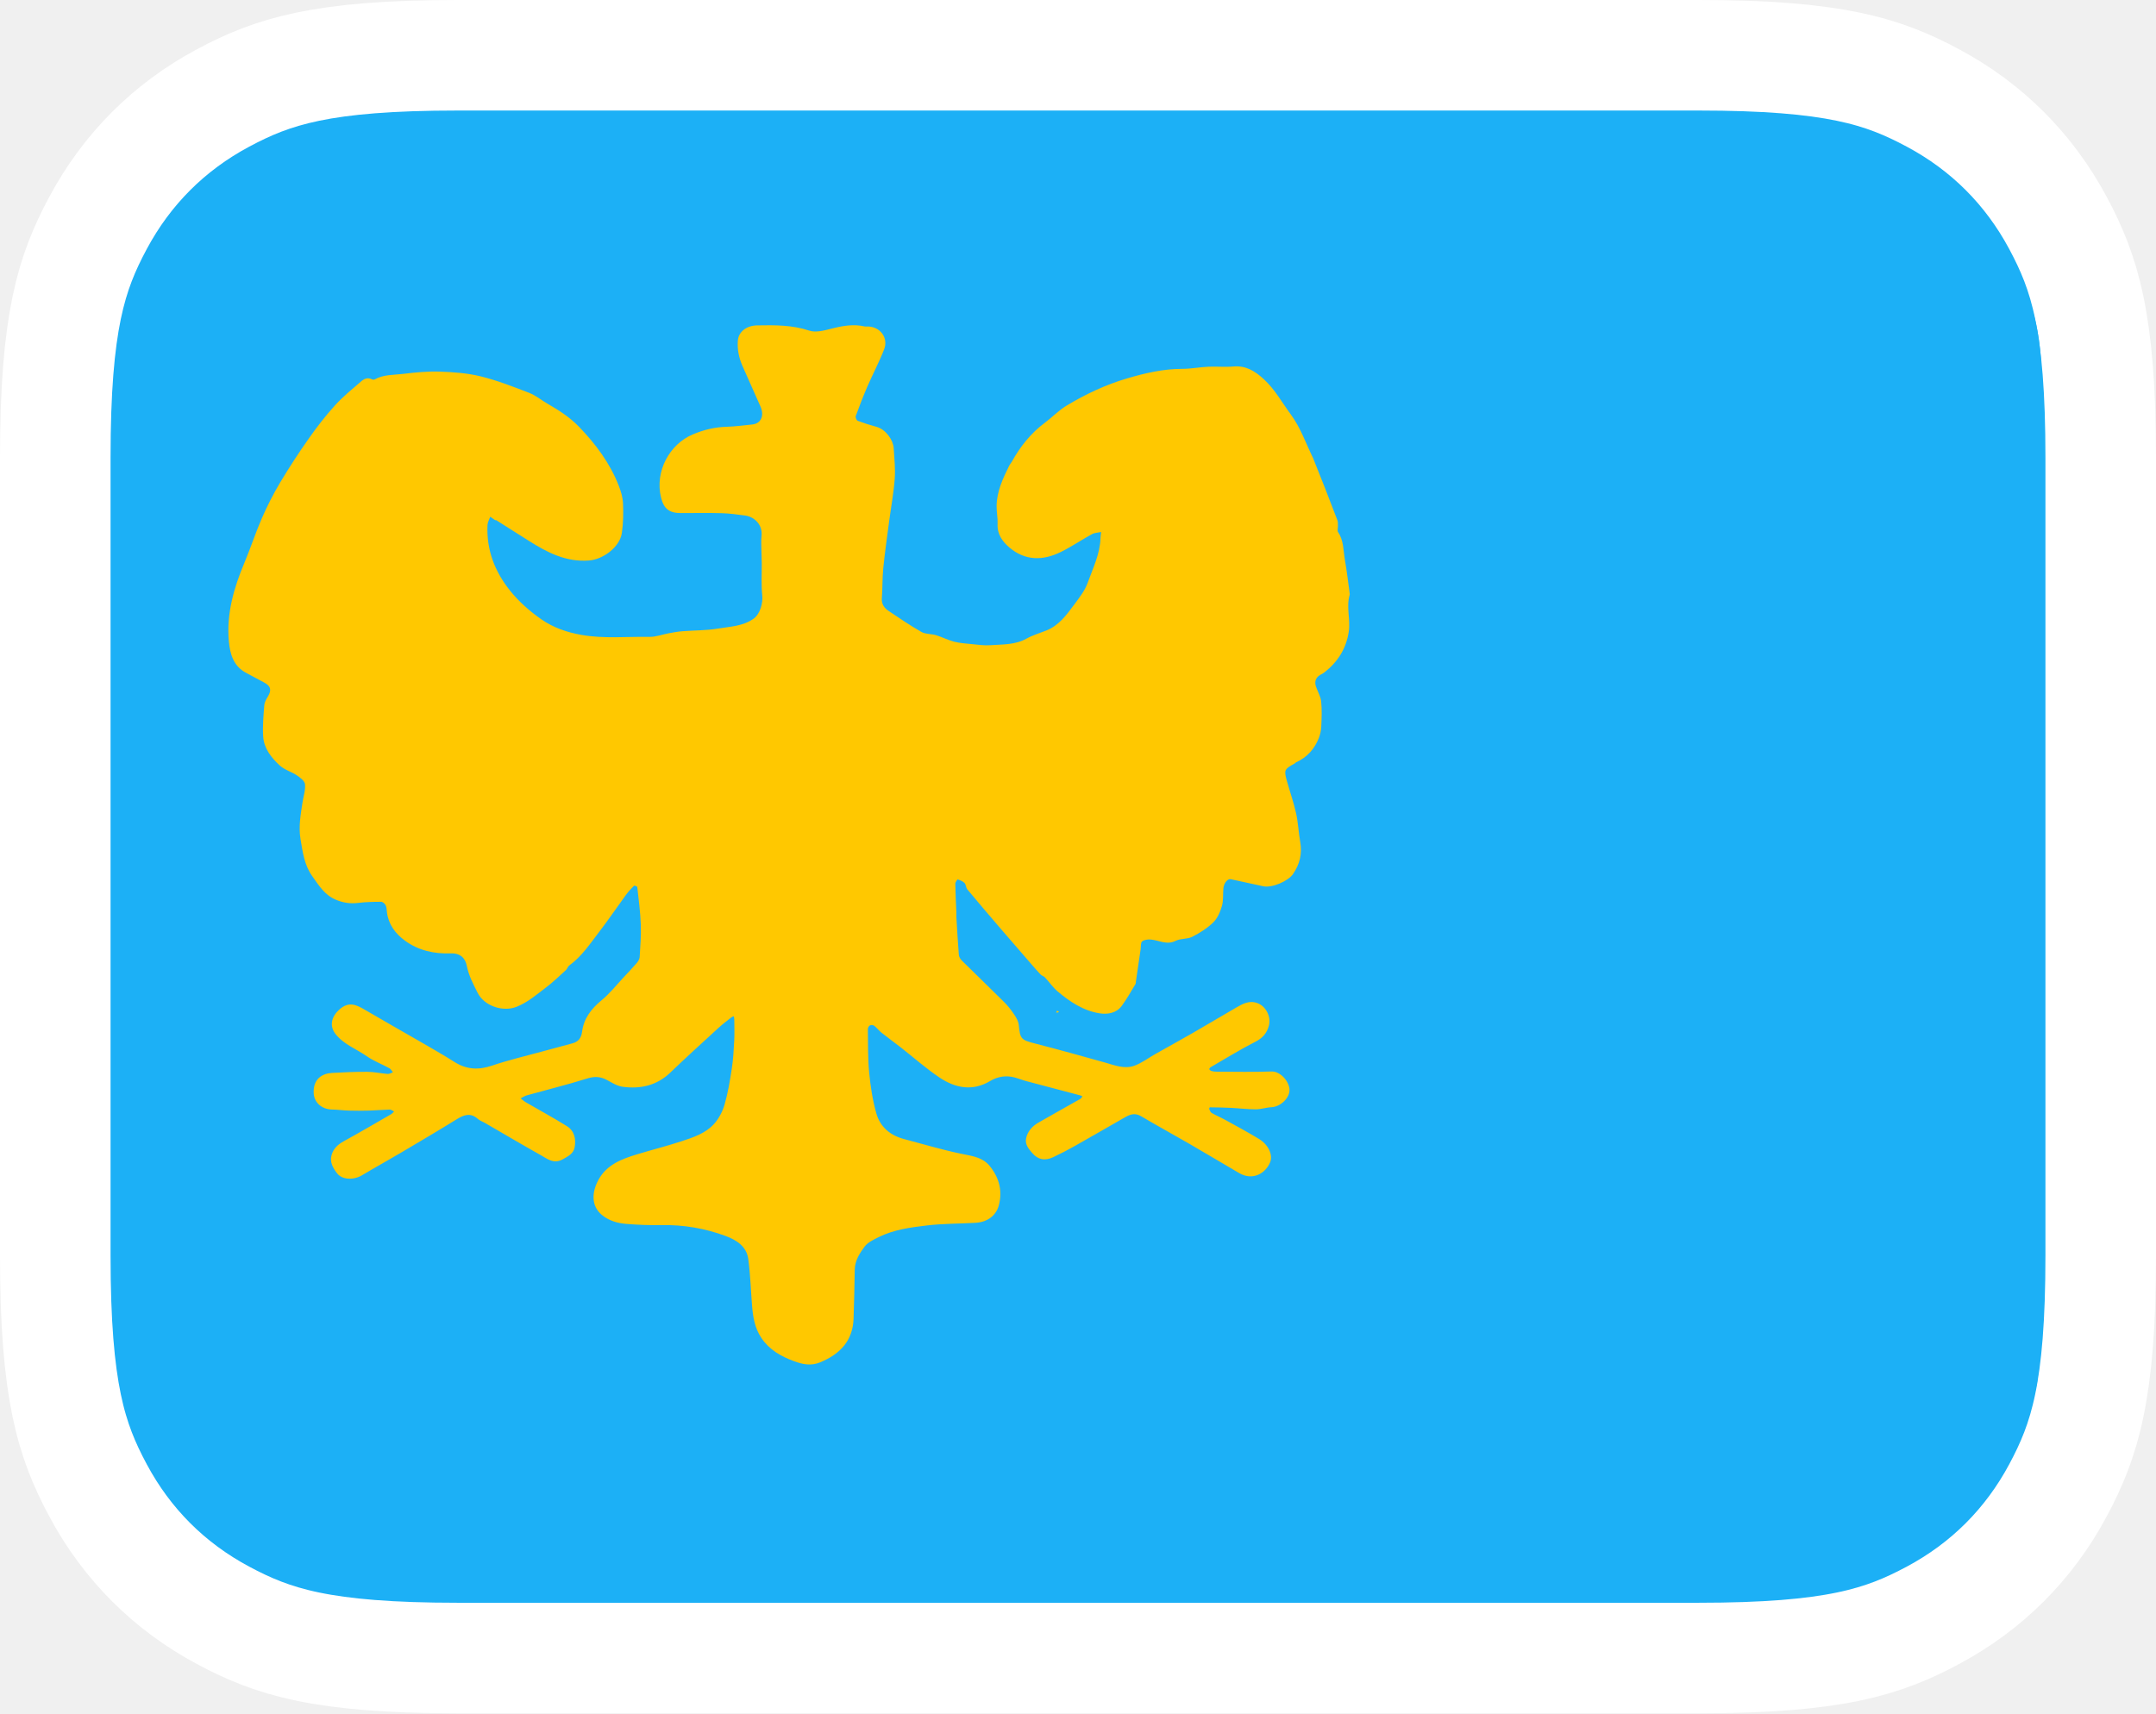
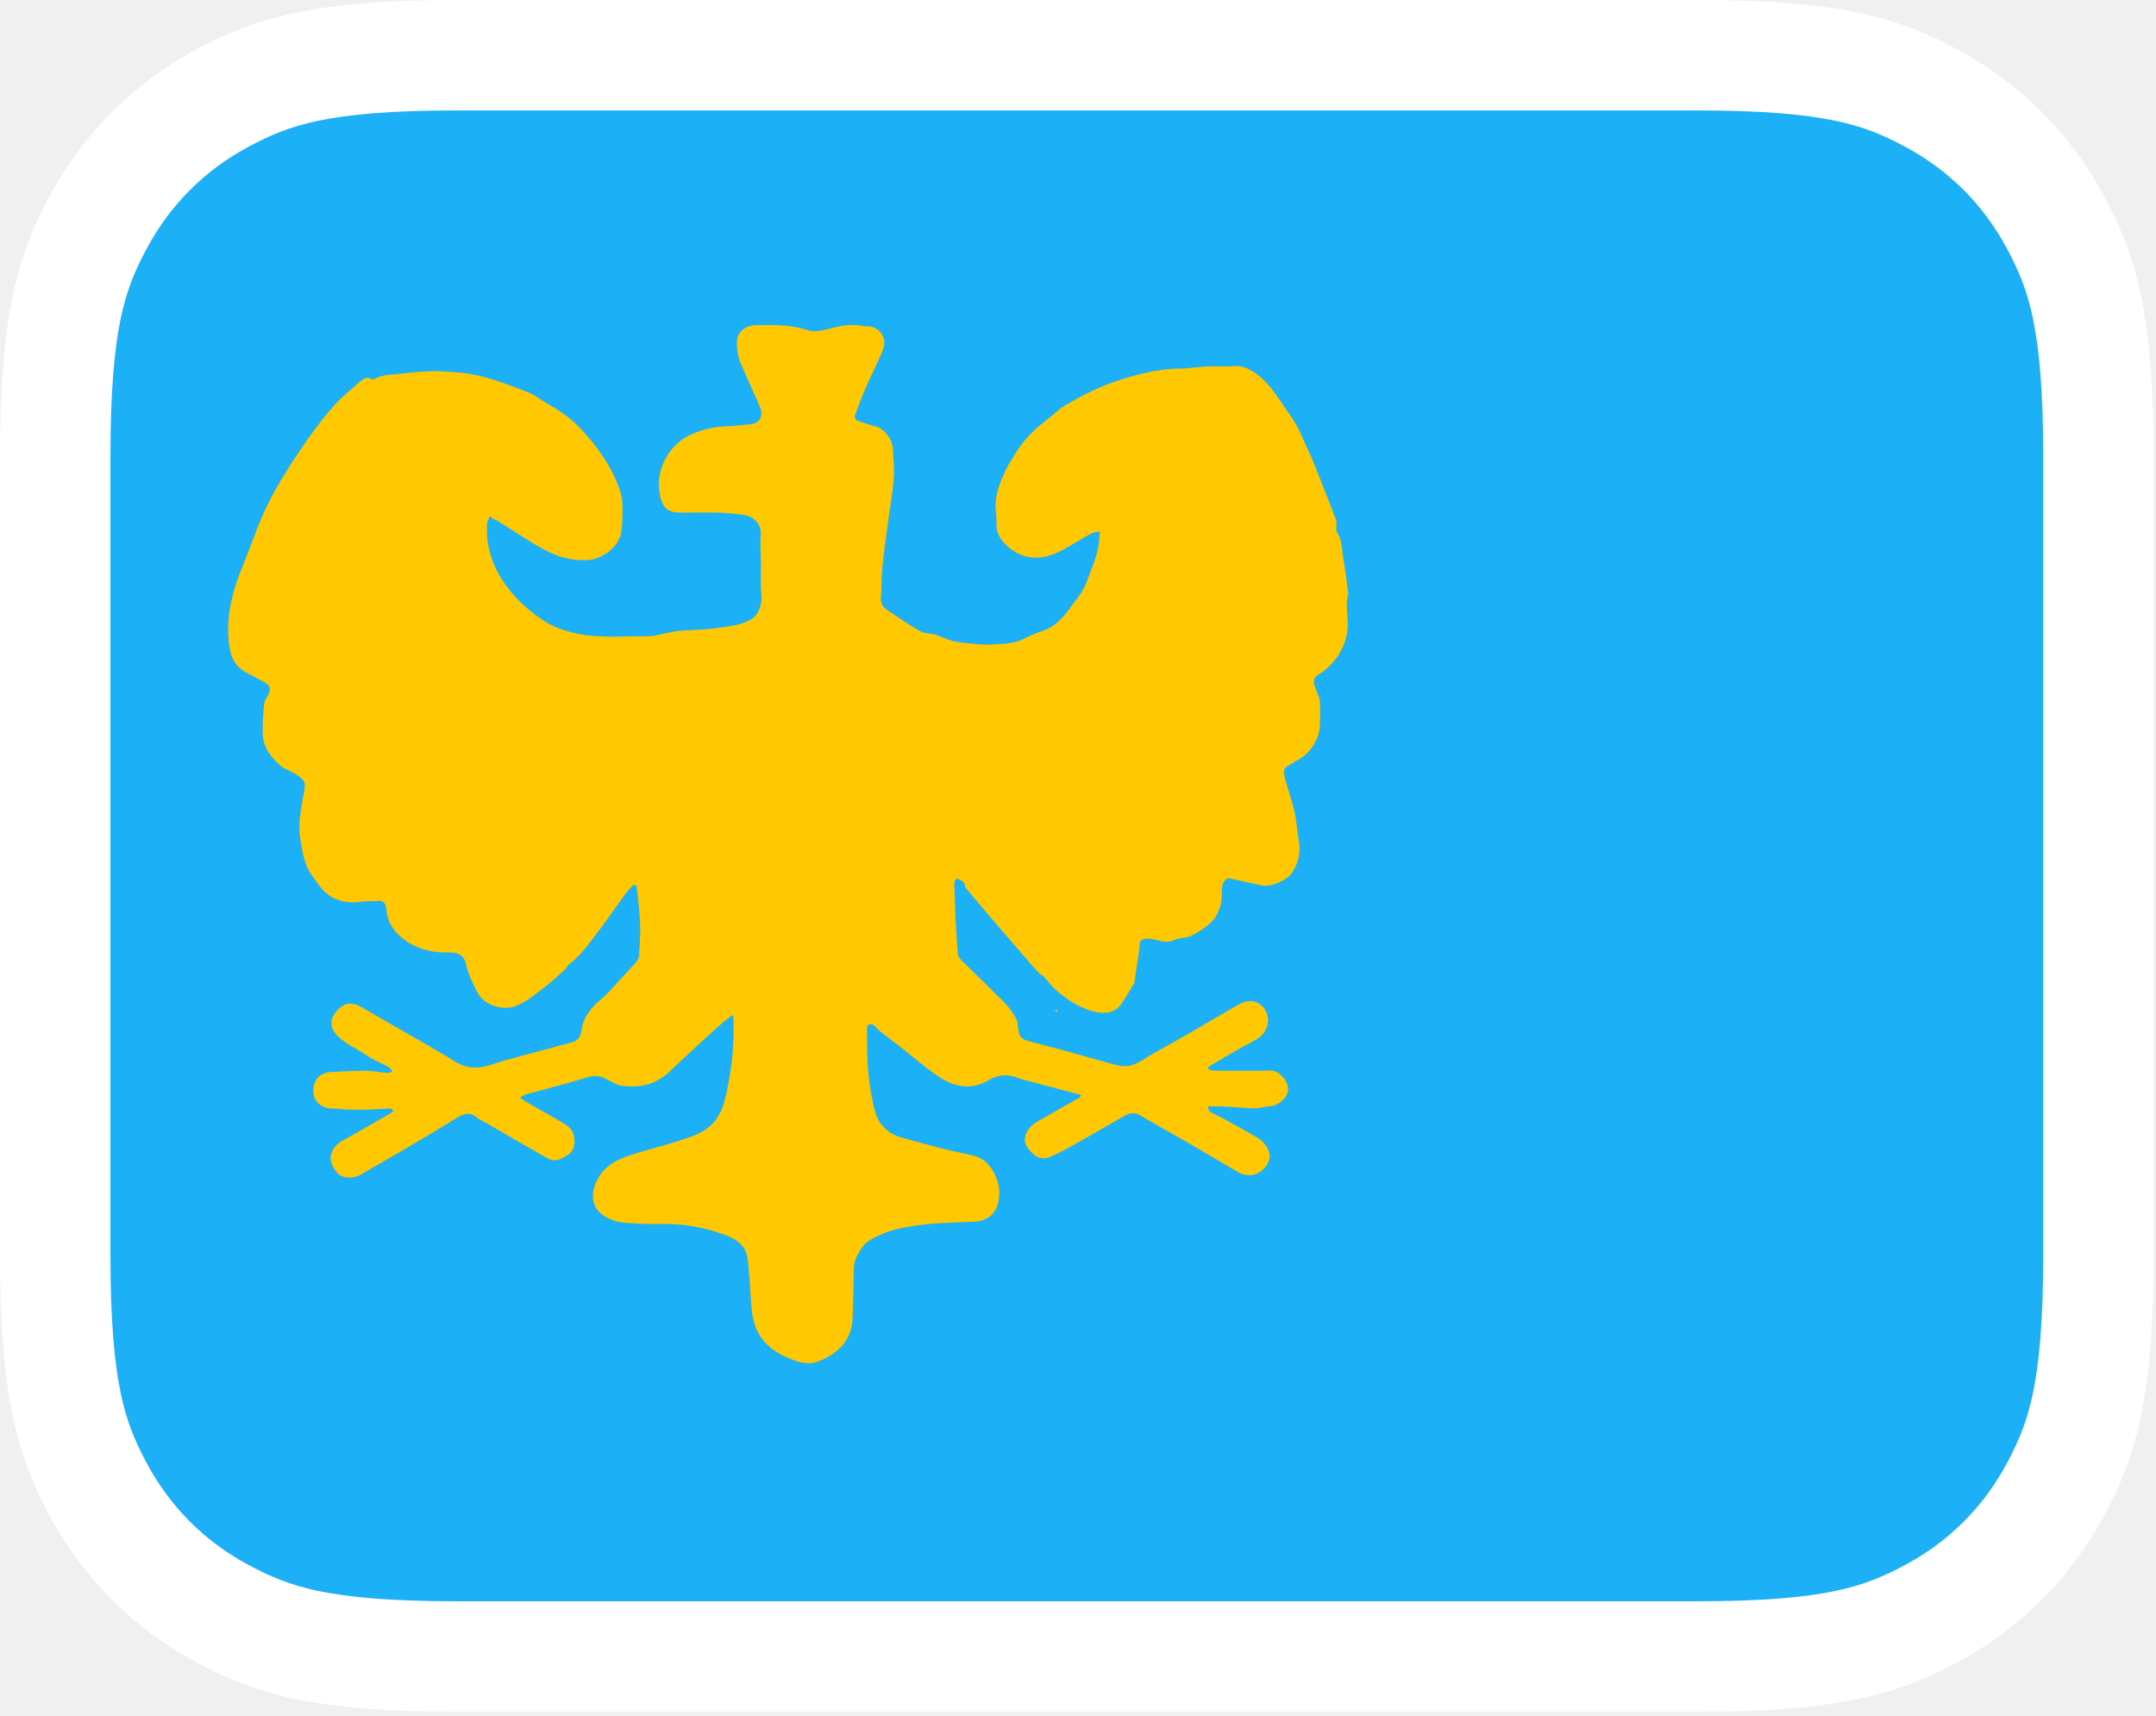
- <svg xmlns="http://www.w3.org/2000/svg" xmlns:ns1="http://vectornator.io" xml:space="preserve" width="557.397" height="443.059" viewBox="0 0 557.397 443.059">
-   <g transform="translate(-955.013 -62.237)scale(3.77953)">M 61.436962,2 H 16.563038 C 11.628201,2 9.866819,2.5845126 8.070258,3.5453238 6.119529,4.5885853 4.5885853,6.119529 3.5453238,8.070258 2.5845126,9.866819 2,11.628201 2,16.563038 v 28.873924 c 0,4.934837 0.5845126,6.696219 1.5453238,8.49278 1.0432615,1.950729 2.5742052,3.481673 4.5249342,4.524934 C 9.866819,59.415487 11.628201,60 16.563038,60 h 44.873924 c 4.934837,0 6.696219,-0.584513 8.49278,-1.545324 1.950729,-1.043261 3.481673,-2.574205 4.524934,-4.524934 C 75.415487,52.133181 76,50.371799 76,45.436962 V 16.563038 C 76,11.628201 75.415487,9.866819 74.454676,8.070258 73.411415,6.119529 71.880471,4.5885853 69.929742,3.5453238 68.133181,2.5845126 66.371799,2 61.436962,2 Z</g>
-   <path d="M439.036 14.292H118.36c-35.264 0-47.852 4.177-60.69 11.043-13.94 7.456-24.88 18.396-32.336 32.336-6.866 12.838-11.043 25.425-11.043 60.69v206.337c0 35.265 4.177 47.852 11.043 60.69 7.456 13.94 18.396 24.88 32.336 32.336 12.838 6.866 25.426 11.043 60.69 11.043h320.675c35.265 0 47.852-4.177 60.69-11.043 13.94-7.455 24.88-18.396 32.336-32.336 6.866-12.838 11.043-25.425 11.043-60.69V118.36c0-35.265-4.177-47.852-11.043-60.69-7.455-13.94-18.396-24.88-32.336-32.336-12.838-6.866-25.425-11.043-60.69-11.043Z" style="display:inline;fill:#1cb0f6;fill-opacity:1;fill-rule:nonzero;stroke:#fff;stroke-width:28.584" />
-   <path fill="#ff3" d="M61.665 680.867h343.507v315.43H61.665z" style="fill:#ffc800;fill-opacity:1;stroke-width:.877" transform="translate(-14.158 -617.052)" />
-   <path ns1:layerName="path" fill="#37abf8" d="M43.659 878.615c0-.153 0-.305.076-.534.127-.416.222-.755.222-1.096.109-29.274.228-58.548.305-87.823.04-15.626-.11-31.252.046-46.876.114-11.367-.74-22.756.582-34.102.338-2.893.53-5.843 1.266-8.642 1.685-6.405 3.764-12.69 7.579-18.23 3.801-5.52 7.05-11.485 12.5-15.684 3.35-2.582 6.629-5.274 10.129-7.636 6.053-4.085 12.7-6.798 19.844-8.495 6.072-1.443 12.188-1.956 18.37-2.054 5.412-.087 10.825-.05 16.237-.012 10.697.078 21.395.284 32.091.285 102.304.023 204.608.017 306.909.006 4.935 0 9.87-.084 14.736.93 3.273.681 6.657 1.085 9.775 2.21 4.501 1.624 8.937 3.553 13.16 5.801 3.165 1.685 5.98 4.044 8.9 6.17 1.89 1.375 3.866 2.699 5.49 4.356 2.092 2.136 3.894 4.56 5.776 6.899 4.789 5.951 8.038 12.716 10.808 19.8 2.822 7.221 3.551 14.76 3.555 22.32.012 55.793-.147 111.585-.233 167.376-.003 3.113.288 6.226.272 9.34-.024 5.15-.225 10.3-.272 15.448-.05 5.769-.012 11.539-.012 17.307 0 8.364-.027 16.73.016 25.093.015 3.318.293 6.634.256 9.952-.028 2.46-.343 4.923-.587 7.38-.265 2.676-.351 5.403-.956 8.008-1.5 6.456-3.912 12.602-7.034 18.455-2.785 5.23-6.327 9.92-10.487 14.12-2.07 2.088-4.226 4.134-6.56 5.919-3.168 2.422-6.353 4.94-9.874 6.748-4.46 2.289-9.23 3.998-13.93 5.79-5.286 2.017-10.906 2.555-16.464 2.578-18.128.077-36.256-.155-54.383-.222-3.573-.012-7.143.269-10.716.266-3.674 0-7.345-.251-11.019-.26-2.859-.01-5.72.278-8.575.263-5.507-.03-11.013-.251-16.52-.263-4.08-.013-8.16.256-12.24.26-3.674.01-7.348-.266-11.019-.26-4.182 0-8.365.266-12.547.26-4.691 0-9.382-.239-14.074-.26-2.909-.015-5.82.281-8.73.266-11.715-.061-23.43-.269-35.144-.275-58.074-.03-116.147-.011-174.22-.04-2.105 0-4.267-.144-6.3-.635-3.673-.889-7.276-2.074-10.896-3.17a48.8 48.8 0 0 1-12.298-5.675c-3.688-2.373-7.403-4.798-10.689-7.675-2.971-2.605-5.367-5.86-8.041-8.81-5.293-5.837-8.209-13.02-11.037-20.164-2.77-6.996-3.529-14.472-3.712-21.968-.065-2.65.245-5.31.256-7.964.01-2.046-.268-4.09-.27-6.135-.021-22.394-.011-44.789-.026-67.184 0-.487-.19-.975-.292-1.463m309.985-143.08c-1.866-3.789-3.198-7.82-5.758-11.294-2.283-3.097-4.12-6.505-7.016-9.156-2.252-2.062-4.6-3.543-7.842-3.255-2.139.19-4.312-.043-6.462.058-2.262.105-4.515.554-6.772.553-4.911 0-9.6 1.096-14.26 2.471-5.558 1.641-10.761 4.088-15.692 7.075-1.993 1.209-3.646 2.967-5.532 4.37-3.65 2.716-6.393 6.174-8.577 10.12-.185.335-.468.618-.637.96-1.654 3.339-3.258 6.709-3.281 10.542-.01 1.535.329 3.078.254 4.606-.128 2.644 1.277 4.545 3.054 6.053 4.1 3.48 8.716 3.436 13.33 1.142 2.757-1.37 5.323-3.119 8.027-4.6.681-.373 1.566-.374 2.356-.545-.054.498-.146.996-.159 1.494-.103 4.154-1.96 7.832-3.31 11.616-.718 2.018-2.135 3.83-3.44 5.585-2.003 2.693-3.975 5.477-7.293 6.784-1.706.673-3.496 1.2-5.085 2.086-2.96 1.648-6.197 1.475-9.366 1.704-1.571.113-3.174-.127-4.756-.28-1.55-.15-3.126-.255-4.624-.638-1.587-.406-3.071-1.194-4.644-1.67-1.233-.374-2.701-.231-3.77-.838-2.905-1.65-5.673-3.546-8.454-5.408-1.145-.767-1.914-1.766-1.79-3.341.202-2.546.107-5.118.361-7.656.402-4.025.975-8.033 1.503-12.044.488-3.711 1.184-7.404 1.465-11.13.198-2.633-.1-5.31-.263-7.961-.126-2.057-2.006-4.844-4.458-5.508a51 51 0 0 1-4.852-1.56c-.295-.112-.622-.899-.505-1.218.936-2.561 1.914-5.11 2.998-7.612 1.405-3.237 3.069-6.367 4.344-9.653 1.161-2.99-1.059-5.885-4.259-5.904-.254 0-.52.05-.761-.008-2.901-.67-5.688-.17-8.525.552-1.877.476-4.093 1.095-5.785.531-4.446-1.481-8.936-1.441-13.466-1.36-2.861.05-4.852 1.695-5.026 3.952-.175 2.276.282 4.453 1.19 6.53 1.527 3.49 3.084 6.968 4.64 10.446 1.08 2.416.183 4.461-2.106 4.699-2.203.23-4.408.524-6.618.59-3.084.09-5.925.78-8.804 1.997-5.877 2.483-9.842 9.476-8.159 16.3.72 2.921 2.122 4.024 5.132 4.024 3.513 0 7.027-.07 10.536.027 2.007.055 4.012.331 6.007.596 2.572.342 4.589 2.491 4.312 5.168-.152 1.46-.037 2.95-.024 4.426.007.894.067 1.788.075 2.682.026 2.82-.165 5.662.131 8.454.185 1.74-.466 4.712-2.254 5.968-2.801 1.97-6.063 2.018-9.175 2.543-3.02.509-6.134.448-9.202.69-1.157.09-2.308.298-3.452.506-1.697.31-3.391.979-5.078.951-5.871-.098-11.758.526-17.62-.515-3.716-.66-7.212-1.86-10.258-3.975-3.028-2.103-5.836-4.557-8.167-7.47-3.967-4.955-6.125-10.552-5.827-16.964.033-.723.46-1.427.704-2.14.421.295.837.596 1.265.88.072.047.222-.028.295.017q4.177 2.639 8.348 5.286c4.77 3.024 9.636 5.582 15.61 5.136 3.65-.273 7.978-3.459 8.513-7.116.368-2.515.407-5.107.3-7.652-.065-1.537-.528-3.116-1.095-4.565-2.287-5.858-5.964-10.787-10.314-15.285-2.376-2.459-5.18-4.242-8.096-5.923-1.606-.927-3.08-2.168-4.784-2.827-4.083-1.58-8.196-3.187-12.433-4.236-3.438-.85-7.064-1.124-10.621-1.246-3.162-.109-6.361.203-9.512.59-2.463.301-5.05.134-7.34 1.424-.18.1-.515.084-.704-.018-1.083-.583-2.035-.134-2.794.522-2.298 1.988-4.684 3.916-6.72 6.155-2.428 2.67-4.657 5.545-6.736 8.498a183 183 0 0 0-7.504 11.522 82 82 0 0 0-4.705 9.191c-1.657 3.789-2.927 7.746-4.53 11.56-2.736 6.506-4.662 13.176-4.016 20.303.297 3.266 1.172 6.43 4.474 8.16 1.55.812 3.079 1.66 4.624 2.479 1.76.932 2.009 1.975.97 3.68-.41.675-.855 1.447-.91 2.202-.202 2.699-.467 5.425-.287 8.112.207 3.099 2.136 5.502 4.319 7.504 1.217 1.118 3.005 1.588 4.411 2.534.858.577 2.012 1.456 2.09 2.29.147 1.533-.418 3.131-.652 4.708-.469 3.145-1.06 6.243-.51 9.495.57 3.374.964 6.676 3.054 9.604 1.714 2.404 3.204 4.874 6.115 6.075 1.86.767 3.69 1.053 5.69.806 1.976-.244 3.984-.287 5.978-.292.403 0 .97.488 1.169.895.265.539.263 1.215.342 1.838.401 3.144 2.161 5.477 4.6 7.281 3.51 2.596 7.614 3.477 11.876 3.33 2.581-.09 3.782 1.285 4.168 3.24.505 2.548 1.674 4.718 2.794 6.954 1.707 3.406 6.506 5.01 10.025 3.636 2.945-1.151 5.238-3.196 7.68-5.034 1.814-1.366 3.452-2.97 5.138-4.5.35-.319.476-.905.848-1.173 3.17-2.294 5.306-5.517 7.634-8.547 2.441-3.177 4.685-6.505 7.051-9.742.608-.832 1.321-1.59 2.05-2.318.098-.096.833.169.85.313.353 3.228.789 6.457.91 9.696.104 2.8-.126 5.617-.293 8.421-.031.522-.374 1.096-.73 1.513-1.027 1.206-2.126 2.353-3.211 3.51-1.959 2.084-3.749 4.378-5.94 6.181-2.67 2.2-4.583 4.717-5.017 8.153-.205 1.626-.988 2.54-2.46 2.951-2.65.74-5.316 1.42-7.969 2.149-4.294 1.179-8.646 2.194-12.856 3.624-3.468 1.177-6.562 1.03-9.665-.932-2.93-1.852-5.947-3.567-8.946-5.306-4.678-2.709-9.394-5.352-14.051-8.094-2.317-1.364-4.32-2.454-6.894-.088-1.951 1.794-2.53 4.178-.869 6.27 2.146 2.7 5.346 3.821 8.03 5.698 1.802 1.26 3.924 2.057 5.87 3.122.38.208.61.694.908 1.05-.446.153-.905.46-1.336.427-1.754-.137-3.497-.536-5.247-.549-3.062-.022-6.129.111-9.187.29-2.493.145-4.878 1.543-4.707 5.213.114 2.423 2.058 4.2 4.76 4.249 1.435.026 2.866.237 4.302.28a90 90 0 0 0 5.243 0c1.791-.05 3.58-.224 5.371-.267.366-.009.74.329 1.11.506-.263.239-.495.534-.795.707-4.066 2.345-8.115 4.723-12.228 6.98-1.526.838-2.674 1.924-3.14 3.568-.519 1.833.386 3.397 1.444 4.745 1.333 1.7 4.282 1.767 6.433.48 3.337-1.997 6.746-3.873 10.094-5.852 4.83-2.853 9.66-5.706 14.43-8.654 1.856-1.147 3.54-1.724 5.395-.082.52.46 1.233.696 1.847 1.052 4.844 2.805 9.66 5.66 14.545 8.395 1.672.935 3.239 2.31 5.55 1.031 1.426-.789 2.807-1.49 3.103-3.093.392-2.13-.03-4.27-2.005-5.501-3.46-2.155-7.052-4.098-10.577-6.15-.493-.286-.923-.68-1.383-1.025.528-.266 1.03-.628 1.588-.784 5.206-1.45 10.46-2.74 15.612-4.358 1.87-.587 3.387-.529 5.048.353 1.326.705 2.694 1.594 4.126 1.786 4.607.62 8.825-.302 12.343-3.683 4.084-3.927 8.284-7.733 12.46-11.562 1.049-.96 2.194-1.815 3.308-2.702.174-.14.414-.196.625-.291.044.254.126.507.127.761.011 1.85.083 3.704-.013 5.548-.126 2.415-.259 4.841-.624 7.226-.48 3.127-.995 6.274-1.873 9.303-.526 1.812-1.495 3.667-2.759 5.052-2.194 2.407-5.334 3.44-8.353 4.431-3.819 1.254-7.727 2.232-11.574 3.404-3.937 1.2-7.759 2.644-9.902 6.549-1.813 3.304-1.881 6.85.892 9.127 1.774 1.456 3.97 2.11 6.207 2.294 3.05.251 6.125.372 9.184.314a44.9 44.9 0 0 1 16.563 2.811c2.81 1.038 5.423 2.676 5.867 5.946.539 3.964.66 7.986.974 11.983.233 2.983.695 5.887 2.429 8.462 2.051 3.045 5.021 4.722 8.354 5.965 2.276.849 4.47 1.31 6.864.311 5.171-2.156 8.407-5.6 8.606-11.278.147-4.233.23-8.467.307-12.701.043-2.323 1.263-4.208 2.53-5.916.83-1.119 2.337-1.82 3.656-2.475 3.915-1.947 8.224-2.515 12.473-3.018 4.158-.49 8.378-.439 12.566-.683 3.042-.178 5.261-1.807 5.992-4.419 1.061-3.787.113-7.312-2.374-10.327-1.782-2.162-4.358-2.508-6.99-3.042-5.11-1.035-10.12-2.556-15.169-3.887-3.544-.934-6.125-3.152-7.102-6.608-.965-3.413-1.511-6.985-1.852-10.524-.36-3.75-.276-7.546-.338-11.321-.004-.318.276-.796.552-.923.3-.138.853-.088 1.111.115.669.524 1.188 1.236 1.853 1.765 1.636 1.301 3.334 2.523 4.982 3.81 3.35 2.614 6.538 5.467 10.061 7.82 4.043 2.7 8.494 3.586 13 .9 2.094-1.249 4.242-1.543 6.547-.904.954.264 1.876.647 2.831.901 4.63 1.238 9.269 2.45 13.902 3.677.215.056.416.162.623.245-.163.222-.277.53-.495.654-3.621 2.063-7.273 4.075-10.881 6.161-1.554.9-2.763 2.196-3.164 3.993-.357 1.601.576 2.732 1.59 3.894 1.485 1.706 3.233 2.062 5.431 1.036a82 82 0 0 0 5.532-2.866c4.378-2.466 8.726-4.987 13.088-7.483 1.31-.748 2.556-1.129 4.059-.237 4.117 2.44 8.323 4.728 12.466 7.126 4.315 2.498 8.587 5.07 12.895 7.58 3.536 2.06 6.824.086 8.014-2.787.793-1.912-.504-4.585-2.826-6-2.831-1.722-5.754-3.297-8.656-4.9-1.196-.661-2.462-1.193-3.65-1.867-.302-.171-.451-.647-.613-1.01-.047-.105.11-.438.17-.437 1.78.024 3.56.045 5.338.134 2.182.109 4.36.383 6.54.385 1.34.001 2.676-.488 4.023-.546 2.32-.1 4.746-2.36 4.68-4.527-.066-2.179-2.39-4.796-4.649-4.713-4.728.17-9.465.055-14.2.045a5 5 0 0 1-1.306-.166c-.23-.062-.505-.273-.578-.48-.043-.124.227-.44.423-.553 3.817-2.21 7.574-4.535 11.497-6.538 1.872-.956 2.95-2.178 3.484-4.152.62-2.29-.734-5.01-2.956-5.835-2.131-.79-3.832.193-5.534 1.173-3.701 2.135-7.362 4.34-11.065 6.471-3.242 1.867-6.524 3.666-9.78 5.508-1.776 1.004-3.444 2.273-5.325 2.993-2.627 1.007-5.204-.076-7.767-.797-6.023-1.694-12.056-3.365-18.115-4.925-3.51-.903-3.79-1.182-4.116-4.768-.084-.933-.64-1.886-1.178-2.698-.758-1.137-1.614-2.24-2.58-3.204-3.623-3.612-7.317-7.149-10.953-10.747-.382-.378-.743-.955-.784-1.466-.265-3.27-.441-6.547-.64-9.823-.024-.406.012-.815-.004-1.222-.098-2.452-.232-4.903-.271-7.356-.006-.393.531-1.159.605-1.134.63.218 1.327.464 1.77.928.393.408.358 1.21.729 1.656a941 941 0 0 0 8.71 10.269c2.607 3.04 5.237 6.06 7.862 9.086.782.901 1.558 1.812 2.387 2.67.298.309.812.413 1.102.726 1.113 1.193 2.048 2.585 3.28 3.628 3.194 2.7 6.693 5.03 10.902 5.677 2.012.31 4.273-.043 5.653-1.894 1.33-1.782 2.403-3.76 3.567-5.665.117-.19.091-.47.126-.709q.61-4.175 1.223-8.35c.1-.687-.024-1.663.375-1.987.538-.435 1.5-.547 2.252-.482 2.13.186 4.115 1.496 6.425.332 1.28-.645 3.014-.392 4.291-1.042 1.946-.991 3.87-2.21 5.424-3.72 1.094-1.064 1.798-2.705 2.237-4.216.42-1.443.247-3.054.382-4.587.12-1.358 1.085-2.544 1.906-2.37 2.804.593 5.603 1.214 8.404 1.826 2.23.487 6.402-1.275 7.71-3.18 1.738-2.535 2.389-5.256 1.845-8.313-.437-2.44-.528-4.948-1.06-7.361-.612-2.766-1.56-5.456-2.329-8.19-.857-3.048-.772-3.211 2-4.73.128-.07.21-.23.338-.288 2.856-1.286 4.771-3.472 5.892-6.339a9.4 9.4 0 0 0 .607-2.945c.089-2.152.192-4.327-.033-6.458-.141-1.316-.913-2.557-1.344-3.852-.329-.999-.204-1.967.639-2.68.46-.39 1.071-.6 1.548-.974 3.429-2.7 5.619-6.08 6.292-10.507.488-3.218-.715-6.435.253-9.607a.34.34 0 0 0 .003-.152c-.407-2.936-.73-5.887-1.249-8.804-.43-2.43-.275-5.013-1.772-7.21-.244-.359-.018-1.03-.036-1.556-.018-.494.05-1.033-.122-1.477a858 858 0 0 0-6.29-16.085m-65.661 143.235-.535-.382-.225.534c.202 0 .405 0 .76-.152" style="fill:#1cb0f6;fill-opacity:1;stroke-width:.814" transform="translate(-14.158 -617.052)" />
+ <svg xmlns="http://www.w3.org/2000/svg" width="100%" height="100%" viewBox="0 0 558 444" version="1.1" xml:space="preserve" style="fill-rule:evenodd;clip-rule:evenodd;">
+   <path d="M439.036,14.292l-320.676,0c-35.264,0 -47.852,4.177 -60.69,11.043c-13.94,7.456 -24.88,18.396 -32.336,32.336c-6.866,12.838 -11.043,25.425 -11.043,60.69l0,206.337c0,35.265 4.177,47.852 11.043,60.69c7.456,13.94 18.396,24.88 32.336,32.336c12.838,6.866 25.426,11.043 60.69,11.043l320.675,0c35.265,0 47.852,-4.177 60.69,-11.043c13.94,-7.455 24.88,-18.396 32.336,-32.336c6.866,-12.838 11.043,-25.425 11.043,-60.69l0,-206.338c0,-35.265 -4.177,-47.852 -11.043,-60.69c-7.455,-13.94 -18.396,-24.88 -32.336,-32.336c-12.838,-6.866 -25.425,-11.043 -60.69,-11.043l0.001,0.001Z" style="fill:#1cb0f6;fill-rule:nonzero;stroke:#fff;stroke-width:28.58px;" />
+   <path d="M273.824,261.716c-0.355,0.152 -0.558,0.152 -0.76,0.152l0.225,-0.534l0.535,0.382Zm65.661,-143.235c2.151,5.34 4.247,10.702 6.29,16.085c0.172,0.444 0.104,0.983 0.122,1.477c0.018,0.526 -0.208,1.197 0.036,1.556c1.497,2.197 1.342,4.78 1.772,7.21c0.519,2.917 0.842,5.868 1.249,8.804c0.01,0.05 0.009,0.102 -0.003,0.152c-0.968,3.172 0.235,6.389 -0.253,9.607c-0.673,4.427 -2.863,7.807 -6.292,10.507c-0.477,0.374 -1.088,0.584 -1.548,0.974c-0.843,0.713 -0.968,1.681 -0.639,2.68c0.431,1.295 1.203,2.536 1.344,3.852c0.225,2.131 0.122,4.306 0.033,6.458c-0.043,1.008 -0.248,2.002 -0.607,2.945c-1.121,2.867 -3.036,5.053 -5.892,6.339c-0.128,0.058 -0.21,0.218 -0.338,0.288c-2.772,1.519 -2.857,1.682 -2,4.73c0.769,2.734 1.717,5.424 2.329,8.19c0.532,2.413 0.623,4.921 1.06,7.361c0.544,3.057 -0.107,5.778 -1.845,8.313c-1.308,1.905 -5.48,3.667 -7.71,3.18c-2.801,-0.612 -5.6,-1.233 -8.404,-1.826c-0.821,-0.174 -1.786,1.012 -1.906,2.37c-0.135,1.533 0.038,3.144 -0.382,4.587c-0.439,1.511 -1.143,3.152 -2.237,4.216c-1.554,1.51 -3.478,2.729 -5.424,3.72c-1.277,0.65 -3.011,0.397 -4.291,1.042c-2.31,1.164 -4.295,-0.146 -6.425,-0.332c-0.752,-0.065 -1.714,0.047 -2.252,0.482c-0.399,0.324 -0.275,1.3 -0.375,1.987l-1.223,8.35c-0.035,0.239 -0.009,0.519 -0.126,0.709c-1.164,1.905 -2.237,3.883 -3.567,5.665c-1.38,1.851 -3.641,2.204 -5.653,1.894c-4.209,-0.647 -7.708,-2.977 -10.902,-5.677c-1.232,-1.043 -2.167,-2.435 -3.28,-3.628c-0.29,-0.313 -0.804,-0.417 -1.102,-0.726c-0.829,-0.858 -1.605,-1.769 -2.387,-2.67c-2.625,-3.026 -5.255,-6.046 -7.862,-9.086c-2.928,-3.402 -5.831,-6.825 -8.71,-10.269c-0.371,-0.446 -0.336,-1.248 -0.729,-1.656c-0.443,-0.464 -1.14,-0.71 -1.77,-0.928c-0.074,-0.025 -0.611,0.741 -0.605,1.134c0.039,2.453 0.173,4.904 0.271,7.356c0.016,0.407 -0.02,0.816 0.004,1.222c0.199,3.276 0.375,6.553 0.64,9.823c0.041,0.511 0.402,1.088 0.784,1.466c3.636,3.598 7.33,7.135 10.953,10.747c0.966,0.964 1.822,2.067 2.58,3.204c0.538,0.812 1.094,1.765 1.178,2.698c0.326,3.586 0.606,3.865 4.116,4.768c6.059,1.56 12.092,3.231 18.115,4.925c2.563,0.721 5.14,1.804 7.767,0.797c1.881,-0.72 3.549,-1.989 5.325,-2.993c3.256,-1.842 6.538,-3.641 9.78,-5.508c3.703,-2.131 7.364,-4.336 11.065,-6.471c1.702,-0.98 3.403,-1.963 5.534,-1.173c2.222,0.825 3.576,3.545 2.956,5.835c-0.534,1.974 -1.612,3.196 -3.484,4.152c-3.923,2.003 -7.68,4.328 -11.497,6.538c-0.196,0.113 -0.466,0.429 -0.423,0.553c0.073,0.207 0.348,0.418 0.578,0.48c0.426,0.113 0.865,0.168 1.306,0.166c4.735,0.01 9.472,0.125 14.2,-0.045c2.259,-0.083 4.583,2.534 4.649,4.713c0.066,2.167 -2.36,4.427 -4.68,4.527c-1.347,0.058 -2.683,0.547 -4.023,0.546c-2.18,-0.002 -4.358,-0.276 -6.54,-0.385c-1.778,-0.089 -3.558,-0.11 -5.338,-0.134c-0.06,-0.001 -0.217,0.332 -0.17,0.437c0.162,0.363 0.311,0.839 0.613,1.01c1.188,0.674 2.454,1.206 3.65,1.867c2.902,1.603 5.825,3.178 8.656,4.9c2.322,1.415 3.619,4.088 2.826,6c-1.19,2.873 -4.478,4.847 -8.014,2.787c-4.308,-2.51 -8.58,-5.082 -12.895,-7.58c-4.143,-2.398 -8.349,-4.686 -12.466,-7.126c-1.503,-0.892 -2.749,-0.511 -4.059,0.237c-4.362,2.496 -8.71,5.017 -13.088,7.483c-1.807,1.025 -3.652,1.981 -5.532,2.866c-2.198,1.026 -3.946,0.67 -5.431,-1.036c-1.014,-1.162 -1.947,-2.293 -1.59,-3.894c0.401,-1.797 1.61,-3.093 3.164,-3.993c3.608,-2.086 7.26,-4.098 10.881,-6.161c0.218,-0.124 0.332,-0.432 0.495,-0.654c-0.207,-0.083 -0.408,-0.189 -0.623,-0.245c-4.633,-1.227 -9.272,-2.439 -13.902,-3.677c-0.955,-0.254 -1.877,-0.637 -2.831,-0.901c-2.305,-0.639 -4.453,-0.345 -6.547,0.904c-4.506,2.686 -8.957,1.8 -13,-0.9c-3.523,-2.353 -6.711,-5.206 -10.061,-7.82c-1.648,-1.287 -3.346,-2.509 -4.982,-3.81c-0.665,-0.529 -1.184,-1.241 -1.853,-1.765c-0.258,-0.203 -0.811,-0.253 -1.111,-0.115c-0.276,0.127 -0.556,0.605 -0.552,0.923c0.062,3.775 -0.022,7.571 0.338,11.321c0.341,3.539 0.887,7.111 1.852,10.524c0.977,3.456 3.558,5.674 7.102,6.608c5.049,1.331 10.059,2.852 15.169,3.887c2.632,0.534 5.208,0.88 6.99,3.042c2.487,3.015 3.435,6.54 2.374,10.327c-0.731,2.612 -2.95,4.241 -5.992,4.419c-4.188,0.244 -8.408,0.193 -12.566,0.683c-4.249,0.503 -8.558,1.071 -12.473,3.018c-1.319,0.655 -2.826,1.356 -3.656,2.475c-1.267,1.708 -2.487,3.593 -2.53,5.916c-0.077,4.234 -0.16,8.468 -0.307,12.701c-0.199,5.678 -3.435,9.122 -8.606,11.278c-2.394,0.999 -4.588,0.538 -6.864,-0.311c-3.333,-1.243 -6.303,-2.92 -8.354,-5.965c-1.734,-2.575 -2.196,-5.479 -2.429,-8.462c-0.314,-3.997 -0.435,-8.019 -0.974,-11.983c-0.444,-3.27 -3.057,-4.908 -5.867,-5.946c-5.295,-1.971 -10.914,-2.924 -16.563,-2.811c-3.059,0.058 -6.134,-0.063 -9.184,-0.314c-2.237,-0.184 -4.433,-0.838 -6.207,-2.294c-2.773,-2.277 -2.705,-5.823 -0.892,-9.127c2.143,-3.905 5.965,-5.349 9.902,-6.549c3.847,-1.172 7.755,-2.15 11.574,-3.404c3.019,-0.991 6.159,-2.024 8.353,-4.431c1.264,-1.385 2.233,-3.24 2.759,-5.052c0.878,-3.029 1.393,-6.176 1.873,-9.303c0.365,-2.385 0.498,-4.811 0.624,-7.226c0.096,-1.844 0.024,-3.698 0.013,-5.548c-0.001,-0.254 -0.083,-0.507 -0.127,-0.761c-0.211,0.095 -0.451,0.151 -0.625,0.291c-1.114,0.887 -2.259,1.742 -3.308,2.702c-4.176,3.829 -8.376,7.635 -12.46,11.562c-3.518,3.381 -7.736,4.303 -12.343,3.683c-1.432,-0.192 -2.8,-1.081 -4.126,-1.786c-1.661,-0.882 -3.178,-0.94 -5.048,-0.353c-5.152,1.618 -10.406,2.908 -15.612,4.358c-0.558,0.156 -1.06,0.518 -1.588,0.784c0.46,0.345 0.89,0.739 1.383,1.025c3.525,2.052 7.117,3.995 10.577,6.15c1.975,1.231 2.397,3.371 2.005,5.501c-0.296,1.603 -1.677,2.304 -3.103,3.093c-2.311,1.279 -3.878,-0.096 -5.55,-1.031c-4.885,-2.735 -9.701,-5.59 -14.545,-8.395c-0.614,-0.356 -1.327,-0.592 -1.847,-1.052c-1.855,-1.642 -3.539,-1.065 -5.395,0.082c-4.77,2.948 -9.6,5.801 -14.43,8.654c-3.348,1.979 -6.757,3.855 -10.094,5.852c-2.151,1.287 -5.1,1.22 -6.433,-0.48c-1.058,-1.348 -1.963,-2.912 -1.444,-4.745c0.466,-1.644 1.614,-2.73 3.14,-3.568c4.113,-2.257 8.162,-4.635 12.228,-6.98c0.3,-0.173 0.532,-0.468 0.795,-0.707c-0.37,-0.177 -0.744,-0.515 -1.11,-0.506c-1.791,0.043 -3.58,0.217 -5.371,0.267c-1.747,0.051 -3.496,0.051 -5.243,0c-1.436,-0.043 -2.867,-0.254 -4.302,-0.28c-2.702,-0.049 -4.646,-1.826 -4.76,-4.249c-0.171,-3.67 2.214,-5.068 4.707,-5.213c3.058,-0.179 6.125,-0.312 9.187,-0.29c1.75,0.013 3.493,0.412 5.247,0.549c0.431,0.033 0.89,-0.274 1.336,-0.427c-0.298,-0.356 -0.528,-0.842 -0.908,-1.05c-1.946,-1.065 -4.068,-1.862 -5.87,-3.122c-2.684,-1.877 -5.884,-2.998 -8.03,-5.698c-1.661,-2.092 -1.082,-4.476 0.869,-6.27c2.574,-2.366 4.577,-1.276 6.894,0.088c4.657,2.742 9.373,5.385 14.051,8.094c2.999,1.739 6.016,3.454 8.946,5.306c3.103,1.962 6.197,2.109 9.665,0.932c4.21,-1.43 8.562,-2.445 12.856,-3.624c2.653,-0.729 5.319,-1.409 7.969,-2.149c1.472,-0.411 2.255,-1.325 2.46,-2.951c0.434,-3.436 2.347,-5.953 5.017,-8.153c2.191,-1.803 3.981,-4.097 5.94,-6.181c1.085,-1.157 2.184,-2.304 3.211,-3.51c0.356,-0.417 0.699,-0.991 0.73,-1.513c0.167,-2.804 0.397,-5.621 0.293,-8.421c-0.121,-3.239 -0.557,-6.468 -0.91,-9.696c-0.017,-0.144 -0.752,-0.409 -0.85,-0.313c-0.729,0.728 -1.442,1.486 -2.05,2.318c-2.366,3.237 -4.61,6.565 -7.051,9.742c-2.328,3.03 -4.464,6.253 -7.634,8.547c-0.372,0.268 -0.498,0.854 -0.848,1.173c-1.686,1.53 -3.324,3.134 -5.138,4.5c-2.442,1.838 -4.735,3.883 -7.68,5.034c-3.519,1.374 -8.318,-0.23 -10.025,-3.636c-1.12,-2.236 -2.289,-4.406 -2.794,-6.954c-0.386,-1.955 -1.587,-3.33 -4.168,-3.24c-4.262,0.147 -8.366,-0.734 -11.876,-3.33c-2.439,-1.804 -4.199,-4.137 -4.6,-7.281c-0.079,-0.623 -0.077,-1.299 -0.342,-1.838c-0.199,-0.407 -0.766,-0.895 -1.169,-0.895c-1.994,0.005 -4.002,0.048 -5.978,0.292c-2,0.247 -3.83,-0.039 -5.69,-0.806c-2.911,-1.201 -4.401,-3.671 -6.115,-6.075c-2.09,-2.928 -2.484,-6.23 -3.054,-9.604c-0.55,-3.252 0.041,-6.35 0.51,-9.495c0.234,-1.577 0.799,-3.175 0.652,-4.708c-0.078,-0.834 -1.232,-1.713 -2.09,-2.29c-1.406,-0.946 -3.194,-1.416 -4.411,-2.534c-2.183,-2.002 -4.112,-4.405 -4.319,-7.504c-0.18,-2.687 0.085,-5.413 0.287,-8.112c0.055,-0.755 0.5,-1.527 0.91,-2.202c1.039,-1.705 0.79,-2.748 -0.97,-3.68c-1.545,-0.819 -3.074,-1.667 -4.624,-2.479c-3.302,-1.73 -4.177,-4.894 -4.474,-8.16c-0.646,-7.127 1.28,-13.797 4.016,-20.303c1.603,-3.814 2.873,-7.771 4.53,-11.56c1.374,-3.159 2.945,-6.229 4.705,-9.191c2.356,-3.933 4.859,-7.777 7.504,-11.522c2.079,-2.953 4.308,-5.828 6.736,-8.498c2.036,-2.239 4.422,-4.167 6.72,-6.155c0.759,-0.656 1.711,-1.105 2.794,-0.522c0.189,0.102 0.524,0.118 0.704,0.018c2.29,-1.29 4.877,-1.123 7.34,-1.424c3.151,-0.387 6.35,-0.699 9.512,-0.59c3.557,0.122 7.183,0.396 10.621,1.246c4.237,1.049 8.35,2.656 12.433,4.236c1.704,0.659 3.178,1.9 4.784,2.827c2.916,1.681 5.72,3.464 8.096,5.923c4.35,4.498 8.027,9.427 10.314,15.285c0.567,1.449 1.03,3.028 1.095,4.565c0.107,2.545 0.068,5.137 -0.3,7.652c-0.535,3.657 -4.863,6.843 -8.513,7.116c-5.974,0.446 -10.84,-2.112 -15.61,-5.136c-2.781,-1.765 -5.563,-3.527 -8.348,-5.286c-0.073,-0.045 -0.223,0.03 -0.295,-0.017c-0.428,-0.284 -0.844,-0.585 -1.265,-0.88c-0.244,0.713 -0.671,1.417 -0.704,2.14c-0.298,6.412 1.86,12.009 5.827,16.964c2.331,2.913 5.139,5.367 8.167,7.47c3.046,2.115 6.542,3.315 10.258,3.975c5.862,1.041 11.749,0.417 17.62,0.515c1.687,0.028 3.381,-0.641 5.078,-0.951c1.144,-0.208 2.295,-0.416 3.452,-0.506c3.068,-0.242 6.182,-0.181 9.202,-0.69c3.112,-0.525 6.374,-0.573 9.175,-2.543c1.788,-1.256 2.439,-4.228 2.254,-5.968c-0.296,-2.792 -0.105,-5.634 -0.131,-8.454c-0.008,-0.894 -0.068,-1.788 -0.075,-2.682c-0.013,-1.476 -0.128,-2.966 0.024,-4.426c0.277,-2.677 -1.74,-4.826 -4.312,-5.168c-1.995,-0.265 -4,-0.541 -6.007,-0.596c-3.509,-0.097 -7.023,-0.027 -10.536,-0.027c-3.01,0 -4.412,-1.103 -5.132,-4.024c-1.683,-6.824 2.282,-13.817 8.159,-16.3c2.879,-1.217 5.72,-1.907 8.804,-1.997c2.21,-0.066 4.415,-0.36 6.618,-0.59c2.289,-0.238 3.186,-2.283 2.106,-4.699c-1.556,-3.478 -3.113,-6.956 -4.64,-10.446c-0.908,-2.077 -1.365,-4.254 -1.19,-6.53c0.174,-2.257 2.165,-3.902 5.026,-3.952c4.53,-0.081 9.02,-0.121 13.466,1.36c1.692,0.564 3.908,-0.055 5.785,-0.531c2.837,-0.722 5.624,-1.222 8.525,-0.552c0.241,0.058 0.507,0.008 0.761,0.008c3.2,0.019 5.42,2.914 4.259,5.904c-1.275,3.286 -2.939,6.416 -4.344,9.653c-1.084,2.502 -2.062,5.051 -2.998,7.612c-0.117,0.319 0.21,1.106 0.505,1.218c1.59,0.601 3.21,1.121 4.852,1.56c2.452,0.664 4.332,3.451 4.458,5.508c0.163,2.651 0.461,5.328 0.263,7.961c-0.281,3.726 -0.977,7.419 -1.465,11.13c-0.528,4.011 -1.101,8.019 -1.503,12.044c-0.254,2.538 -0.159,5.11 -0.361,7.656c-0.124,1.575 0.645,2.574 1.79,3.341c2.781,1.862 5.549,3.758 8.454,5.408c1.069,0.607 2.537,0.464 3.77,0.838c1.573,0.476 3.057,1.264 4.644,1.67c1.498,0.383 3.074,0.488 4.624,0.638c1.582,0.153 3.185,0.393 4.756,0.28c3.169,-0.229 6.406,-0.056 9.366,-1.704c1.589,-0.886 3.379,-1.413 5.085,-2.086c3.318,-1.307 5.29,-4.091 7.293,-6.784c1.305,-1.755 2.722,-3.567 3.44,-5.585c1.35,-3.784 3.207,-7.462 3.31,-11.616c0.013,-0.498 0.105,-0.996 0.159,-1.494c-0.79,0.171 -1.675,0.172 -2.356,0.545c-2.704,1.481 -5.27,3.23 -8.027,4.6c-4.614,2.294 -9.23,2.338 -13.33,-1.142c-1.777,-1.508 -3.182,-3.409 -3.054,-6.053c0.075,-1.528 -0.264,-3.071 -0.254,-4.606c0.023,-3.833 1.627,-7.203 3.281,-10.542c0.169,-0.342 0.452,-0.625 0.637,-0.96c2.184,-3.946 4.927,-7.404 8.577,-10.12c1.886,-1.403 3.539,-3.161 5.532,-4.37c4.931,-2.987 10.134,-5.434 15.692,-7.075c4.66,-1.375 9.349,-2.471 14.26,-2.471c2.257,0.001 4.51,-0.448 6.772,-0.553c2.15,-0.101 4.323,0.132 6.462,-0.058c3.242,-0.288 5.59,1.193 7.842,3.255c2.896,2.651 4.733,6.059 7.016,9.156c2.56,3.474 3.892,7.504 5.758,11.293Z" style="fill:#ffc800;" />
</svg>
